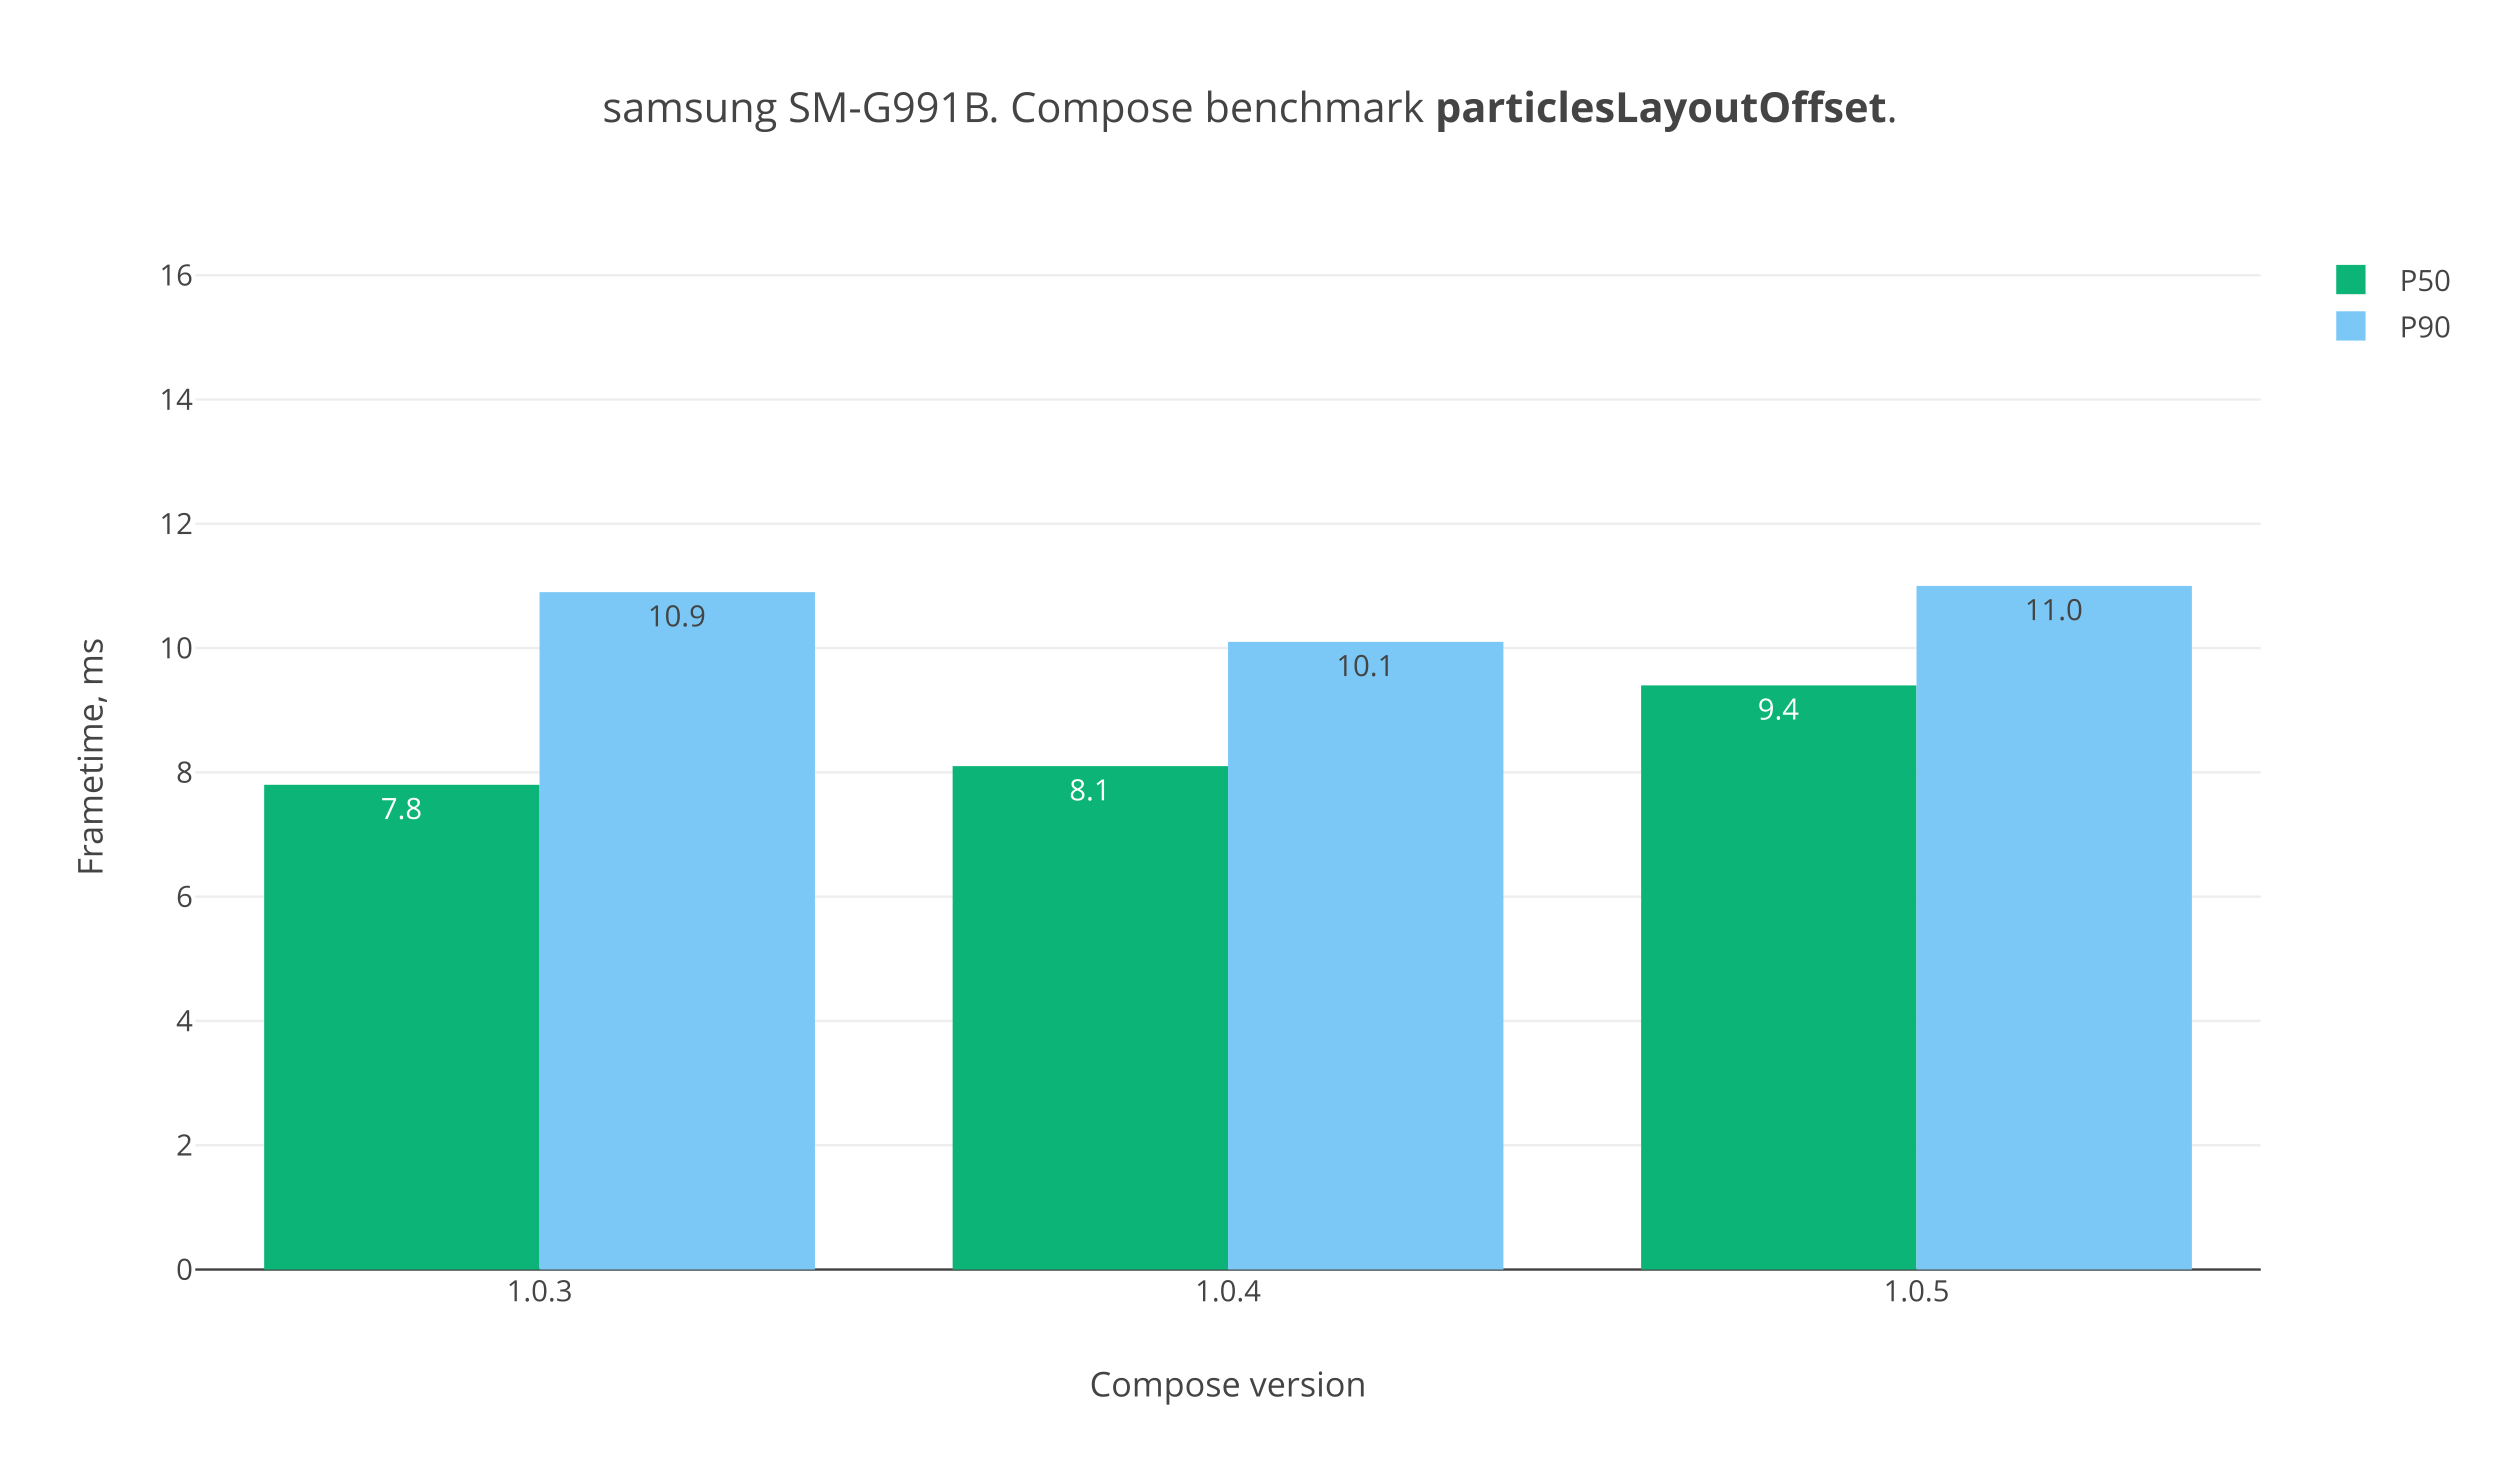
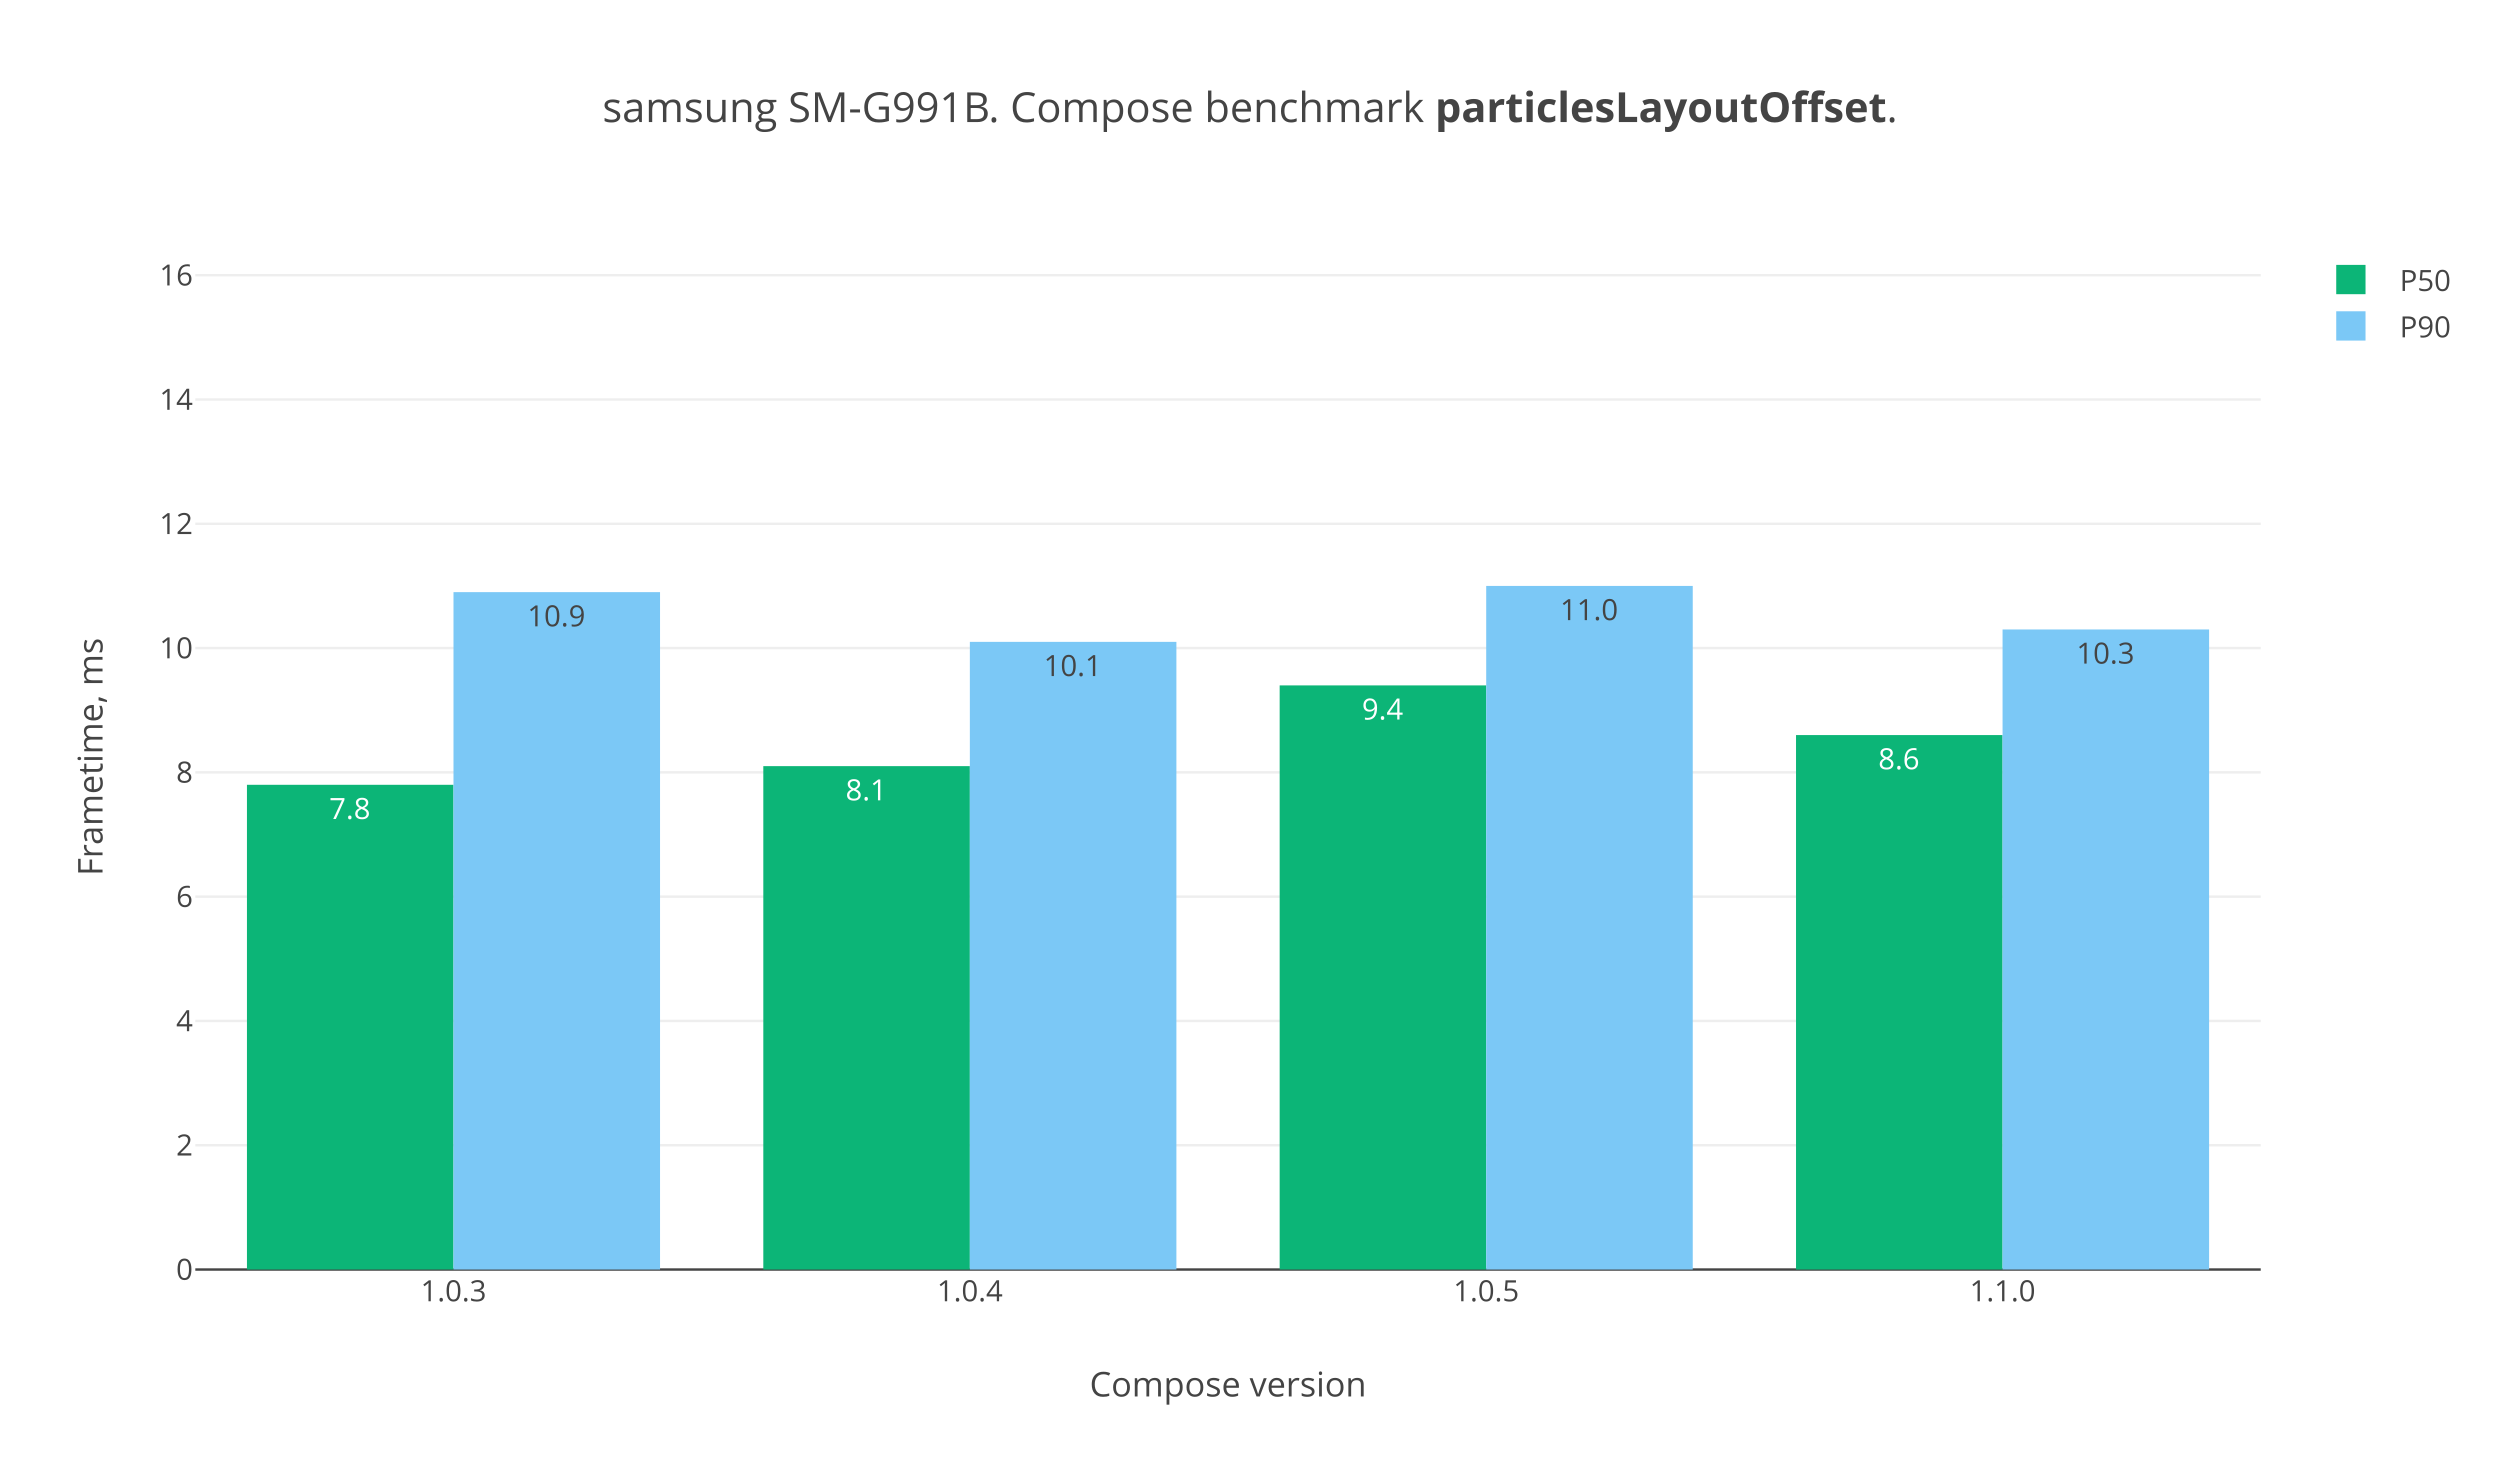
<svg xmlns="http://www.w3.org/2000/svg" class="main-svg" width="1024" height="600" style="" viewBox="0 0 1024 600">
  <rect x="0" y="0" width="1024" height="600" style="fill: rgb(255, 255, 255); fill-opacity: 1;" />
-   <defs id="defs-73d98d">
+   <defs id="defs-5232cb">
    <g class="clips">
-       <clipPath id="clip73d98dxyplot" class="plotclip">
+       <clipPath id="clip5232cbxyplot" class="plotclip">
        <rect width="846" height="420" />
      </clipPath>
-       <clipPath class="axesclip" id="clip73d98dx">
+       <clipPath class="axesclip" id="clip5232cbx">
        <rect x="80" y="0" width="846" height="600" />
      </clipPath>
-       <clipPath class="axesclip" id="clip73d98dy">
+       <clipPath class="axesclip" id="clip5232cby">
        <rect x="0" y="100" width="1024" height="420" />
      </clipPath>
-       <clipPath class="axesclip" id="clip73d98dxy">
+       <clipPath class="axesclip" id="clip5232cbxy">
        <rect x="80" y="100" width="846" height="420" />
      </clipPath>
    </g>
    <g class="gradients" />
  </defs>
  <g class="bglayer" />
  <g class="layer-below">
    <g class="imagelayer" />
    <g class="shapelayer" />
  </g>
  <g class="cartesianlayer">
    <g class="subplot xy">
      <g class="layer-subplot">
        <g class="shapelayer" />
        <g class="imagelayer" />
      </g>
      <g class="gridlayer">
        <g class="x" />
        <g class="y">
          <path class="ygrid crisp" transform="translate(0,469.09)" d="M80,0h846" style="stroke: rgb(238, 238, 238); stroke-opacity: 1; stroke-width: 1px;" />
          <path class="ygrid crisp" transform="translate(0,418.18)" d="M80,0h846" style="stroke: rgb(238, 238, 238); stroke-opacity: 1; stroke-width: 1px;" />
          <path class="ygrid crisp" transform="translate(0,367.27)" d="M80,0h846" style="stroke: rgb(238, 238, 238); stroke-opacity: 1; stroke-width: 1px;" />
          <path class="ygrid crisp" transform="translate(0,316.36)" d="M80,0h846" style="stroke: rgb(238, 238, 238); stroke-opacity: 1; stroke-width: 1px;" />
          <path class="ygrid crisp" transform="translate(0,265.45)" d="M80,0h846" style="stroke: rgb(238, 238, 238); stroke-opacity: 1; stroke-width: 1px;" />
          <path class="ygrid crisp" transform="translate(0,214.55)" d="M80,0h846" style="stroke: rgb(238, 238, 238); stroke-opacity: 1; stroke-width: 1px;" />
          <path class="ygrid crisp" transform="translate(0,163.64)" d="M80,0h846" style="stroke: rgb(238, 238, 238); stroke-opacity: 1; stroke-width: 1px;" />
          <path class="ygrid crisp" transform="translate(0,112.73)" d="M80,0h846" style="stroke: rgb(238, 238, 238); stroke-opacity: 1; stroke-width: 1px;" />
        </g>
      </g>
      <g class="zerolinelayer">
        <path class="yzl zl crisp" transform="translate(0,520)" d="M80,0h846" style="stroke: rgb(68, 68, 68); stroke-opacity: 1; stroke-width: 1px;" />
      </g>
      <path class="xlines-below" />
      <path class="ylines-below" />
      <g class="overlines-below" />
      <g class="xaxislayer-below" />
      <g class="yaxislayer-below" />
      <g class="overaxes-below" />
-       <g class="plot" transform="translate(80,100)" clip-path="url('#clip73d98dxyplot')">
+       <g class="plot" transform="translate(80,100)" clip-path="url('#clip5232cbxyplot')">
        <g class="barlayer mlayer">
          <g class="trace bars" style="opacity: 1;">
            <g class="points">
              <g class="point">
-                 <path d="M28.2,420V221.45H141V420Z" style="vector-effect: non-scaling-stroke; opacity: 1; stroke-width: 0px; fill: rgb(12, 181, 119); fill-opacity: 1;" />
-                 <text class="bartext bartext-inside" text-anchor="middle" data-notex="1" x="0" y="0" style="font-family: 'Open Sans', verdana, arial, sans-serif; font-size: 12px; fill: rgb(255, 255, 255); fill-opacity: 1; white-space: pre;" transform="translate(84.43594,235.45)">7.8</text>
-               </g>
-               <g class="point">
-                 <path d="M310.2,420V213.82H423V420Z" style="vector-effect: non-scaling-stroke; opacity: 1; stroke-width: 0px; fill: rgb(12, 181, 119); fill-opacity: 1;" />
-                 <text class="bartext bartext-inside" text-anchor="middle" data-notex="1" x="0" y="0" style="font-family: 'Open Sans', verdana, arial, sans-serif; font-size: 12px; fill: rgb(255, 255, 255); fill-opacity: 1; white-space: pre;" transform="translate(366.4359,227.82)">8.1</text>
-               </g>
-               <g class="point">
-                 <path d="M592.2,420V180.73H705V420Z" style="vector-effect: non-scaling-stroke; opacity: 1; stroke-width: 0px; fill: rgb(12, 181, 119); fill-opacity: 1;" />
-                 <text class="bartext bartext-inside" text-anchor="middle" data-notex="1" x="0" y="0" style="font-family: 'Open Sans', verdana, arial, sans-serif; font-size: 12px; fill: rgb(255, 255, 255); fill-opacity: 1; white-space: pre;" transform="translate(648.4359,194.73)">9.4</text>
+                 <path d="M21.15,420V221.45H105.75V420Z" style="vector-effect: non-scaling-stroke; opacity: 1; stroke-width: 0px; fill: rgb(12, 181, 119); fill-opacity: 1;" />
+                 <text class="bartext bartext-inside" text-anchor="middle" data-notex="1" x="0" y="0" style="font-family: 'Open Sans', verdana, arial, sans-serif; font-size: 12px; fill: rgb(255, 255, 255); fill-opacity: 1; white-space: pre;" transform="translate(63.28594,235.45)">7.8</text>
+               </g>
+               <g class="point">
+                 <path d="M232.65,420V213.82H317.25V420Z" style="vector-effect: non-scaling-stroke; opacity: 1; stroke-width: 0px; fill: rgb(12, 181, 119); fill-opacity: 1;" />
+                 <text class="bartext bartext-inside" text-anchor="middle" data-notex="1" x="0" y="0" style="font-family: 'Open Sans', verdana, arial, sans-serif; font-size: 12px; fill: rgb(255, 255, 255); fill-opacity: 1; white-space: pre;" transform="translate(274.7859,227.82)">8.1</text>
+               </g>
+               <g class="point">
+                 <path d="M444.15,420V180.73H528.75V420Z" style="vector-effect: non-scaling-stroke; opacity: 1; stroke-width: 0px; fill: rgb(12, 181, 119); fill-opacity: 1;" />
+                 <text class="bartext bartext-inside" text-anchor="middle" data-notex="1" x="0" y="0" style="font-family: 'Open Sans', verdana, arial, sans-serif; font-size: 12px; fill: rgb(255, 255, 255); fill-opacity: 1; white-space: pre;" transform="translate(486.2859,194.73)">9.4</text>
+               </g>
+               <g class="point">
+                 <path d="M655.65,420V201.09H740.25V420Z" style="vector-effect: non-scaling-stroke; opacity: 1; stroke-width: 0px; fill: rgb(12, 181, 119); fill-opacity: 1;" />
+                 <text class="bartext bartext-inside" text-anchor="middle" data-notex="1" x="0" y="0" style="font-family: 'Open Sans', verdana, arial, sans-serif; font-size: 12px; fill: rgb(255, 255, 255); fill-opacity: 1; white-space: pre;" transform="translate(697.7859,215.09)">8.6</text>
              </g>
            </g>
          </g>
          <g class="trace bars" style="opacity: 1;">
            <g class="points">
              <g class="point">
-                 <path d="M141,420V142.55H253.8V420Z" style="vector-effect: non-scaling-stroke; opacity: 1; stroke-width: 0px; fill: rgb(123, 200, 246); fill-opacity: 1;" />
-                 <text class="bartext bartext-inside" text-anchor="middle" data-notex="1" x="0" y="0" style="font-family: 'Open Sans', verdana, arial, sans-serif; font-size: 12px; fill: rgb(68, 68, 68); fill-opacity: 1; white-space: pre;" transform="translate(197.2359,156.55)">10.9</text>
-               </g>
-               <g class="point">
-                 <path d="M423,420V162.91H535.8V420Z" style="vector-effect: non-scaling-stroke; opacity: 1; stroke-width: 0px; fill: rgb(123, 200, 246); fill-opacity: 1;" />
-                 <text class="bartext bartext-inside" text-anchor="middle" data-notex="1" x="0" y="0" style="font-family: 'Open Sans', verdana, arial, sans-serif; font-size: 12px; fill: rgb(68, 68, 68); fill-opacity: 1; white-space: pre;" transform="translate(479.2359,176.91)">10.1</text>
-               </g>
-               <g class="point">
-                 <path d="M705,420V140H817.8V420Z" style="vector-effect: non-scaling-stroke; opacity: 1; stroke-width: 0px; fill: rgb(123, 200, 246); fill-opacity: 1;" />
-                 <text class="bartext bartext-inside" text-anchor="middle" data-notex="1" x="0" y="0" style="font-family: 'Open Sans', verdana, arial, sans-serif; font-size: 12px; fill: rgb(68, 68, 68); fill-opacity: 1; white-space: pre;" transform="translate(761.2359,154)">11.0</text>
+                 <path d="M105.75,420V142.55H190.35V420Z" style="vector-effect: non-scaling-stroke; opacity: 1; stroke-width: 0px; fill: rgb(123, 200, 246); fill-opacity: 1;" />
+                 <text class="bartext bartext-inside" text-anchor="middle" data-notex="1" x="0" y="0" style="font-family: 'Open Sans', verdana, arial, sans-serif; font-size: 12px; fill: rgb(68, 68, 68); fill-opacity: 1; white-space: pre;" transform="translate(147.8859,156.55)">10.9</text>
+               </g>
+               <g class="point">
+                 <path d="M317.25,420V162.91H401.85V420Z" style="vector-effect: non-scaling-stroke; opacity: 1; stroke-width: 0px; fill: rgb(123, 200, 246); fill-opacity: 1;" />
+                 <text class="bartext bartext-inside" text-anchor="middle" data-notex="1" x="0" y="0" style="font-family: 'Open Sans', verdana, arial, sans-serif; font-size: 12px; fill: rgb(68, 68, 68); fill-opacity: 1; white-space: pre;" transform="translate(359.3859,176.91)">10.1</text>
+               </g>
+               <g class="point">
+                 <path d="M528.75,420V140H613.35V420Z" style="vector-effect: non-scaling-stroke; opacity: 1; stroke-width: 0px; fill: rgb(123, 200, 246); fill-opacity: 1;" />
+                 <text class="bartext bartext-inside" text-anchor="middle" data-notex="1" x="0" y="0" style="font-family: 'Open Sans', verdana, arial, sans-serif; font-size: 12px; fill: rgb(68, 68, 68); fill-opacity: 1; white-space: pre;" transform="translate(570.8859,154)">11.0</text>
+               </g>
+               <g class="point">
+                 <path d="M740.25,420V157.82H824.85V420Z" style="vector-effect: non-scaling-stroke; opacity: 1; stroke-width: 0px; fill: rgb(123, 200, 246); fill-opacity: 1;" />
+                 <text class="bartext bartext-inside" text-anchor="middle" data-notex="1" x="0" y="0" style="font-family: 'Open Sans', verdana, arial, sans-serif; font-size: 12px; fill: rgb(68, 68, 68); fill-opacity: 1; white-space: pre;" transform="translate(782.3859,171.82)">10.3</text>
              </g>
            </g>
          </g>
        </g>
        <g class="scatterlayer mlayer">
-           <g class="trace scatter traceca9b21" style="stroke-miterlimit: 2; opacity: 1;">
+           <g class="trace scatter tracebcdfcc" style="stroke-miterlimit: 2; opacity: 1;">
            <g class="fills" />
            <g class="errorbars" />
            <g class="lines" />
            <g class="points" />
            <g class="text">
              <g class="textpoint" />
              <g class="textpoint" />
              <g class="textpoint" />
-             </g>
-           </g>
-           <g class="trace scatter trace0c9da2" style="stroke-miterlimit: 2; opacity: 1;">
+               <g class="textpoint" />
+             </g>
+           </g>
+           <g class="trace scatter trace591f00" style="stroke-miterlimit: 2; opacity: 1;">
            <g class="fills" />
            <g class="errorbars" />
            <g class="lines" />
            <g class="points" />
            <g class="text">
              <g class="textpoint" />
              <g class="textpoint" />
              <g class="textpoint" />
+               <g class="textpoint" />
            </g>
          </g>
        </g>
      </g>
      <g class="overplot" />
      <path class="xlines-above crisp" style="fill: none;" d="M0,0" />
      <path class="ylines-above crisp" style="fill: none;" d="M0,0" />
      <g class="overlines-above" />
      <g class="xaxislayer-above">
        <g class="xtick">
-           <text text-anchor="middle" x="0" y="533" transform="translate(221,0)" style="font-family: 'Open Sans', verdana, arial, sans-serif; font-size: 12px; fill: rgb(68, 68, 68); fill-opacity: 1; white-space: pre;">1.0.3</text>
-         </g>
-         <g class="xtick">
-           <text text-anchor="middle" x="0" y="533" transform="translate(503,0)" style="font-family: 'Open Sans', verdana, arial, sans-serif; font-size: 12px; fill: rgb(68, 68, 68); fill-opacity: 1; white-space: pre;">1.0.4</text>
-         </g>
-         <g class="xtick">
-           <text text-anchor="middle" x="0" y="533" transform="translate(785,0)" style="font-family: 'Open Sans', verdana, arial, sans-serif; font-size: 12px; fill: rgb(68, 68, 68); fill-opacity: 1; white-space: pre;">1.0.5</text>
+           <text text-anchor="middle" x="0" y="533" transform="translate(185.75,0)" style="font-family: 'Open Sans', verdana, arial, sans-serif; font-size: 12px; fill: rgb(68, 68, 68); fill-opacity: 1; white-space: pre;">1.0.3</text>
+         </g>
+         <g class="xtick">
+           <text text-anchor="middle" x="0" y="533" transform="translate(397.25,0)" style="font-family: 'Open Sans', verdana, arial, sans-serif; font-size: 12px; fill: rgb(68, 68, 68); fill-opacity: 1; white-space: pre;">1.0.4</text>
+         </g>
+         <g class="xtick">
+           <text text-anchor="middle" x="0" y="533" transform="translate(608.75,0)" style="font-family: 'Open Sans', verdana, arial, sans-serif; font-size: 12px; fill: rgb(68, 68, 68); fill-opacity: 1; white-space: pre;">1.0.5</text>
+         </g>
+         <g class="xtick">
+           <text text-anchor="middle" x="0" y="533" transform="translate(820.25,0)" style="font-family: 'Open Sans', verdana, arial, sans-serif; font-size: 12px; fill: rgb(68, 68, 68); fill-opacity: 1; white-space: pre;">1.1.0</text>
        </g>
      </g>
      <g class="yaxislayer-above">
        <g class="ytick">
          <text text-anchor="end" x="79" y="4.2" transform="translate(0,520)" style="font-family: 'Open Sans', verdana, arial, sans-serif; font-size: 12px; fill: rgb(68, 68, 68); fill-opacity: 1; white-space: pre;">0</text>
        </g>
        <g class="ytick">
          <text text-anchor="end" x="79" y="4.2" transform="translate(0,469.09)" style="font-family: 'Open Sans', verdana, arial, sans-serif; font-size: 12px; fill: rgb(68, 68, 68); fill-opacity: 1; white-space: pre;">2</text>
        </g>
        <g class="ytick">
          <text text-anchor="end" x="79" y="4.2" transform="translate(0,418.18)" style="font-family: 'Open Sans', verdana, arial, sans-serif; font-size: 12px; fill: rgb(68, 68, 68); fill-opacity: 1; white-space: pre;">4</text>
        </g>
        <g class="ytick">
          <text text-anchor="end" x="79" y="4.2" transform="translate(0,367.27)" style="font-family: 'Open Sans', verdana, arial, sans-serif; font-size: 12px; fill: rgb(68, 68, 68); fill-opacity: 1; white-space: pre;">6</text>
        </g>
        <g class="ytick">
          <text text-anchor="end" x="79" y="4.2" transform="translate(0,316.36)" style="font-family: 'Open Sans', verdana, arial, sans-serif; font-size: 12px; fill: rgb(68, 68, 68); fill-opacity: 1; white-space: pre;">8</text>
        </g>
        <g class="ytick">
          <text text-anchor="end" x="79" y="4.2" transform="translate(0,265.45)" style="font-family: 'Open Sans', verdana, arial, sans-serif; font-size: 12px; fill: rgb(68, 68, 68); fill-opacity: 1; white-space: pre;">10</text>
        </g>
        <g class="ytick">
          <text text-anchor="end" x="79" y="4.2" transform="translate(0,214.55)" style="font-family: 'Open Sans', verdana, arial, sans-serif; font-size: 12px; fill: rgb(68, 68, 68); fill-opacity: 1; white-space: pre;">12</text>
        </g>
        <g class="ytick">
          <text text-anchor="end" x="79" y="4.2" transform="translate(0,163.64)" style="font-family: 'Open Sans', verdana, arial, sans-serif; font-size: 12px; fill: rgb(68, 68, 68); fill-opacity: 1; white-space: pre;">14</text>
        </g>
        <g class="ytick">
          <text text-anchor="end" x="79" y="4.2" transform="translate(0,112.73)" style="font-family: 'Open Sans', verdana, arial, sans-serif; font-size: 12px; fill: rgb(68, 68, 68); fill-opacity: 1; white-space: pre;">16</text>
        </g>
      </g>
      <g class="overaxes-above" />
    </g>
  </g>
  <g class="polarlayer" />
  <g class="ternarylayer" />
  <g class="geolayer" />
  <g class="funnelarealayer" />
  <g class="pielayer" />
  <g class="treemaplayer" />
  <g class="sunburstlayer" />
  <g class="glimages" />
-   <defs id="topdefs-73d98d">
+   <defs id="topdefs-5232cb">
    <g class="clips" />
-     <clipPath id="legend73d98d">
+     <clipPath id="legend5232cb">
      <rect width="69" height="48" x="0" y="0" />
    </clipPath>
  </defs>
  <g class="layer-above">
    <g class="imagelayer" />
    <g class="shapelayer" />
  </g>
  <g class="infolayer">
    <g class="legend" pointer-events="all" transform="translate(942.92,100)">
      <rect class="bg" shape-rendering="crispEdges" style="stroke: rgb(68, 68, 68); stroke-opacity: 1; fill: rgb(255, 255, 255); fill-opacity: 1; stroke-width: 0px;" width="69" height="48" x="0" y="0" />
-       <g class="scrollbox" transform="" clip-path="url('#legend73d98d')">
+       <g class="scrollbox" transform="" clip-path="url('#legend5232cb')">
        <g class="groups">
          <g class="traces" style="opacity: 1;" transform="translate(0,14.5)">
            <text class="legendtext" text-anchor="start" x="40" y="4.68" style="font-family: 'Open Sans', verdana, arial, sans-serif; font-size: 12px; fill: rgb(68, 68, 68); fill-opacity: 1; white-space: pre;">P50</text>
            <g class="layers" style="opacity: 1;">
              <g class="legendfill" />
              <g class="legendlines" />
              <g class="legendsymbols">
                <g class="legendpoints">
                  <path class="legendundefined" d="M6,6H-6V-6H6Z" transform="translate(20,0)" style="stroke-width: 0px; fill: rgb(12, 181, 119); fill-opacity: 1;" />
                </g>
              </g>
            </g>
            <rect class="legendtoggle" x="0" y="-9.5" width="63.688" height="19" style="fill: rgb(0, 0, 0); fill-opacity: 0;" />
          </g>
          <g class="traces" style="opacity: 1;" transform="translate(0,33.5)">
            <text class="legendtext" text-anchor="start" x="40" y="4.68" style="font-family: 'Open Sans', verdana, arial, sans-serif; font-size: 12px; fill: rgb(68, 68, 68); fill-opacity: 1; white-space: pre;">P90</text>
            <g class="layers" style="opacity: 1;">
              <g class="legendfill" />
              <g class="legendlines" />
              <g class="legendsymbols">
                <g class="legendpoints">
                  <path class="legendundefined" d="M6,6H-6V-6H6Z" transform="translate(20,0)" style="stroke-width: 0px; fill: rgb(123, 200, 246); fill-opacity: 1;" />
                </g>
              </g>
            </g>
            <rect class="legendtoggle" x="0" y="-9.5" width="63.688" height="19" style="fill: rgb(0, 0, 0); fill-opacity: 0;" />
          </g>
        </g>
      </g>
      <rect class="scrollbar" rx="20" ry="3" width="0" height="0" style="fill: rgb(128, 139, 164); fill-opacity: 1;" x="0" y="0" />
    </g>
    <g class="g-gtitle">
      <text class="gtitle" x="512" y="50" text-anchor="middle" dy="0em" style="font-family: 'Open Sans', verdana, arial, sans-serif; font-size: 17px; fill: rgb(68, 68, 68); opacity: 1; font-weight: normal; white-space: pre;">samsung SM-G991B. Compose benchmark <tspan style="font-weight:bold">particlesLayoutOffset</tspan>.</text>
    </g>
    <g class="g-xtitle">
      <text class="xtitle" x="503" y="572" text-anchor="middle" style="font-family: 'Open Sans', verdana, arial, sans-serif; font-size: 14px; fill: rgb(68, 68, 68); opacity: 1; font-weight: normal; white-space: pre;">Compose version</text>
    </g>
    <g class="g-ytitle">
      <text class="ytitle" transform="rotate(-90,42,310)" x="42" y="310" text-anchor="middle" style="font-family: 'Open Sans', verdana, arial, sans-serif; font-size: 14px; fill: rgb(68, 68, 68); opacity: 1; font-weight: normal; white-space: pre;">Frametime, ms</text>
    </g>
  </g>
</svg>
